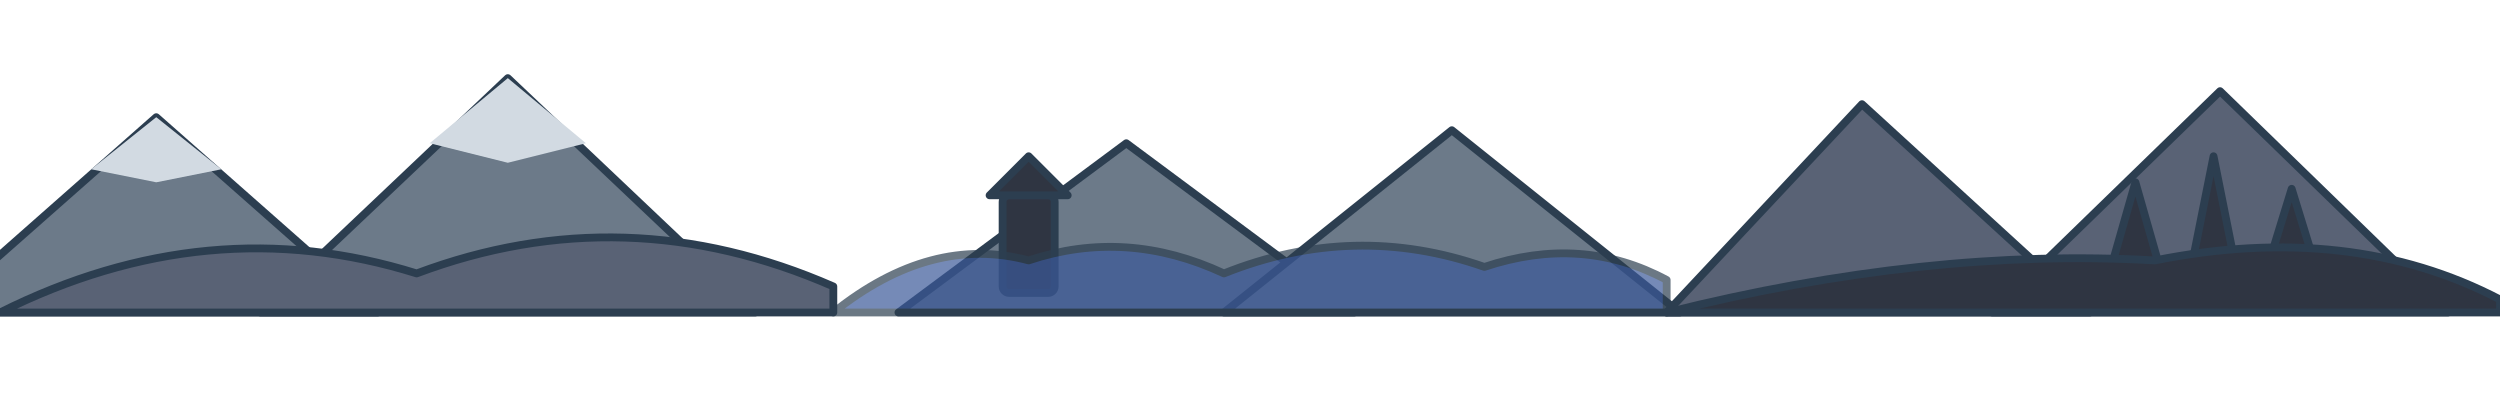
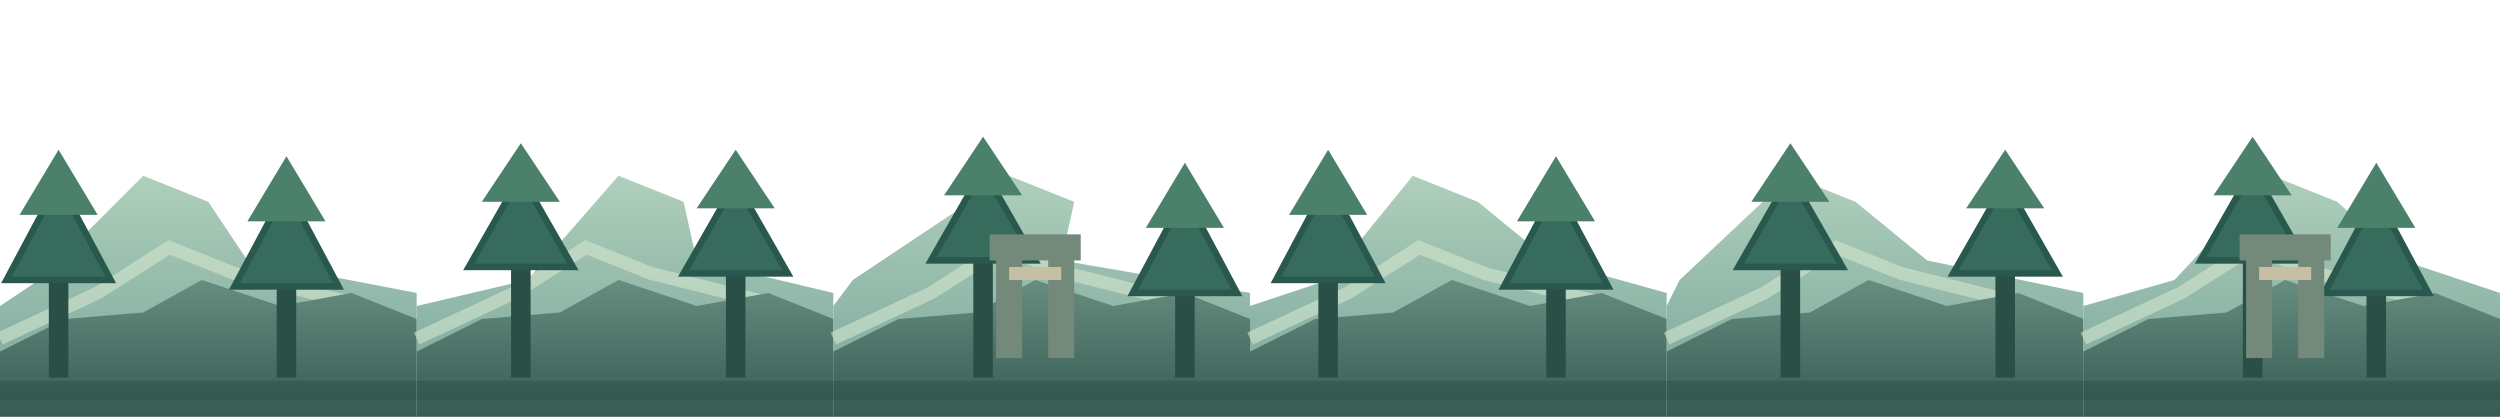
- <svg xmlns="http://www.w3.org/2000/svg" viewBox="0 0 384 64" width="384" height="64">
+ <svg xmlns="http://www.w3.org/2000/svg" width="384" height="64" viewBox="0 0 384 64">
  <defs>
-     <style>
-       .out-far { stroke: #2c3e50; stroke-width: 1.2; stroke-linejoin: round; }
-       .mountain-back { fill: #6c7a89; }
-       .mountain-mid { fill: #596275; }
-       .mountain-snow { fill: #d2dae2; }
-       .forest-far { fill: #3b5998; opacity: 0.7; }
-       .orc-tower { fill: #2f3542; }
-     </style>
+     <linearGradient id="mist" x1="0" y1="0" x2="0" y2="1">
+       <stop stop-color="#afcfbb" />
+       <stop offset="1" stop-color="#77a49a" />
+     </linearGradient>
+     <linearGradient id="ridge" x1="0" y1="0" x2="0" y2="1">
+       <stop stop-color="#678d80" />
+       <stop offset="1" stop-color="#355b53" />
+     </linearGradient>
  </defs>
-   <g id="far_01" class="out-far">
-     <polygon points="-10,48 24,18 58,48" class="mountain-back" />
-     <polygon points="24,18 34,26 24,28 14,26" class="mountain-snow" stroke="none" />
-     <polygon points="40,48 78,12 116,48" class="mountain-back" />
-     <polygon points="78,12 90,22 78,25 66,22" class="mountain-snow" stroke="none" />
-     <path d="M0 48 Q32 32 64 42 Q96 30 128 44 L128 48 L0 48 Z" class="mountain-mid" />
+   <g transform="translate(0 0)">
+     <path d="M0 64 V47 L6 43 L22 27 L32 31 L38 40 L64 45 V64Z" fill="url(#mist)" />
+     <path d="M0 52 L15 45 L26 38 L36 42 L56 47" fill="none" stroke="#d9e8cf" stroke-opacity=".55" stroke-width="2" />
+     <path d="M0 64 V54 L10 49 L22 48 L31 43 L43 47 L54 45 L64 49 V64Z" fill="url(#ridge)" />
+     <path d="M9 58 V39" stroke="#294f47" stroke-width="3" />
+     <path d="M1 43 L9 28 L17 43 Z" fill="#376c5d" stroke="#28584e" stroke-width="1" />
+     <path d="M3 33 L9 23 L15 33 Z" fill="#4b806a" />
+     <path d="M44 58 V41" stroke="#294f47" stroke-width="3" />
+     <path d="M36 44 L44 29 L52 44 Z" fill="#376c5d" stroke="#28584e" stroke-width="1" />
+     <path d="M38 34 L44 24 L50 34 Z" fill="#4b806a" />
+     <path d="M0 60 H64" stroke="#24483f" stroke-opacity=".35" stroke-width="3" />
  </g>
-   <g id="far_02" class="out-far" transform="translate(128, 0)">
-     <polygon points="10,48 45,22 80,48" class="mountain-back" />
-     <polygon points="60,48 95,20 130,48" class="mountain-back" />
-     <rect x="26" y="30" width="8" height="15" rx="1" class="orc-tower" />
-     <polygon points="24,30 30,24 36,30" class="orc-tower" />
-     <path d="M0 48 Q15 36 30 40 Q45 35 60 42 Q80 34 100 41 Q115 36 128 43 L128 48 L0 48 Z" class="forest-far" />
+   <g transform="translate(64 0)">
+     <path d="M0 64 V47 L17 43 L31 27 L41 31 L43 40 L64 45 V64Z" fill="url(#mist)" />
+     <path d="M0 52 L15 45 L26 38 L36 42 L56 47" fill="none" stroke="#d9e8cf" stroke-opacity=".55" stroke-width="2" />
+     <path d="M0 64 V54 L10 49 L22 48 L31 43 L43 47 L54 45 L64 49 V64Z" fill="url(#ridge)" />
+     <path d="M16 58 V36" stroke="#294f47" stroke-width="3" />
+     <path d="M8 41 L16 27 L24 41 Z" fill="#376c5d" stroke="#28584e" stroke-width="1" />
+     <path d="M10 31 L16 22 L22 31 Z" fill="#4b806a" />
+     <path d="M49 58 V38" stroke="#294f47" stroke-width="3" />
+     <path d="M41 42 L49 28 L57 42 Z" fill="#376c5d" stroke="#28584e" stroke-width="1" />
+     <path d="M43 32 L49 23 L55 32 Z" fill="#4b806a" />
+     <path d="M0 60 H64" stroke="#24483f" stroke-opacity=".35" stroke-width="3" />
  </g>
-   <g id="far_03" class="out-far" transform="translate(256, 0)">
-     <polygon points="0,48 30,16 65,48" class="mountain-mid" />
-     <polygon points="50,48 85,14 120,48" class="mountain-mid" />
-     <polygon points="68,42 72,28 76,42" class="orc-tower" />
-     <polygon points="80,44 84,24 88,44" class="orc-tower" />
-     <polygon points="92,42 96,29 100,42" class="orc-tower" />
-     <path d="M0 48 Q40 38 75 40 Q105 34 128 46 L128 48 L0 48 Z" class="orc-tower" />
+   <g transform="translate(128 0)">
+     <path d="M0 64 V47 L3 43 L27 27 L37 31 L35 40 L64 45 V64Z" fill="url(#mist)" />
+     <path d="M0 52 L15 45 L26 38 L36 42 L56 47" fill="none" stroke="#d9e8cf" stroke-opacity=".55" stroke-width="2" />
+     <path d="M0 64 V54 L10 49 L22 48 L31 43 L43 47 L54 45 L64 49 V64Z" fill="url(#ridge)" />
+     <path d="M23 58 V33" stroke="#294f47" stroke-width="3" />
+     <path d="M15 40 L23 26 L31 40 Z" fill="#376c5d" stroke="#28584e" stroke-width="1" />
+     <path d="M17 30 L23 21 L29 30 Z" fill="#4b806a" />
+     <path d="M54 58 V44" stroke="#294f47" stroke-width="3" />
+     <path d="M46 45 L54 30 L62 45 Z" fill="#376c5d" stroke="#28584e" stroke-width="1" />
+     <path d="M48 35 L54 25 L60 35 Z" fill="#4b806a" />
+     <path d="M27 55 V38 H35 V55 M24 38 H38" fill="none" stroke="#738979" stroke-width="4" />
+     <path d="M27 42 H35" stroke="#c6bfa3" stroke-width="2" />
+     <path d="M0 60 H64" stroke="#24483f" stroke-opacity=".35" stroke-width="3" />
+   </g>
+   <g transform="translate(192 0)">
+     <path d="M0 64 V47 L12 43 L25 27 L35 31 L46 40 L64 45 V64Z" fill="url(#mist)" />
+     <path d="M0 52 L15 45 L26 38 L36 42 L56 47" fill="none" stroke="#d9e8cf" stroke-opacity=".55" stroke-width="2" />
+     <path d="M0 64 V54 L10 49 L22 48 L31 43 L43 47 L54 45 L64 49 V64Z" fill="url(#ridge)" />
+     <path d="M12 58 V39" stroke="#294f47" stroke-width="3" />
+     <path d="M4 43 L12 28 L20 43 Z" fill="#376c5d" stroke="#28584e" stroke-width="1" />
+     <path d="M6 33 L12 23 L18 33 Z" fill="#4b806a" />
+     <path d="M47 58 V41" stroke="#294f47" stroke-width="3" />
+     <path d="M39 44 L47 29 L55 44 Z" fill="#376c5d" stroke="#28584e" stroke-width="1" />
+     <path d="M41 34 L47 24 L53 34 Z" fill="#4b806a" />
+     <path d="M0 60 H64" stroke="#24483f" stroke-opacity=".35" stroke-width="3" />
+   </g>
+   <g transform="translate(256 0)">
+     <path d="M0 64 V47 L2 43 L19 27 L29 31 L40 40 L64 45 V64Z" fill="url(#mist)" />
+     <path d="M0 52 L15 45 L26 38 L36 42 L56 47" fill="none" stroke="#d9e8cf" stroke-opacity=".55" stroke-width="2" />
+     <path d="M0 64 V54 L10 49 L22 48 L31 43 L43 47 L54 45 L64 49 V64Z" fill="url(#ridge)" />
+     <path d="M19 58 V36" stroke="#294f47" stroke-width="3" />
+     <path d="M11 41 L19 27 L27 41 Z" fill="#376c5d" stroke="#28584e" stroke-width="1" />
+     <path d="M13 31 L19 22 L25 31 Z" fill="#4b806a" />
+     <path d="M52 58 V38" stroke="#294f47" stroke-width="3" />
+     <path d="M44 42 L52 28 L60 42 Z" fill="#376c5d" stroke="#28584e" stroke-width="1" />
+     <path d="M46 32 L52 23 L58 32 Z" fill="#4b806a" />
+     <path d="M0 60 H64" stroke="#24483f" stroke-opacity=".35" stroke-width="3" />
+   </g>
+   <g transform="translate(320 0)">
+     <path d="M0 64 V47 L14 43 L29 27 L39 31 L49 40 L64 45 V64Z" fill="url(#mist)" />
+     <path d="M0 52 L15 45 L26 38 L36 42 L56 47" fill="none" stroke="#d9e8cf" stroke-opacity=".55" stroke-width="2" />
+     <path d="M0 64 V54 L10 49 L22 48 L31 43 L43 47 L54 45 L64 49 V64Z" fill="url(#ridge)" />
+     <path d="M26 58 V33" stroke="#294f47" stroke-width="3" />
+     <path d="M18 40 L26 26 L34 40 Z" fill="#376c5d" stroke="#28584e" stroke-width="1" />
+     <path d="M20 30 L26 21 L32 30 Z" fill="#4b806a" />
+     <path d="M45 58 V44" stroke="#294f47" stroke-width="3" />
+     <path d="M37 45 L45 30 L53 45 Z" fill="#376c5d" stroke="#28584e" stroke-width="1" />
+     <path d="M39 35 L45 25 L51 35 Z" fill="#4b806a" />
+     <path d="M27 55 V38 H35 V55 M24 38 H38" fill="none" stroke="#738979" stroke-width="4" />
+     <path d="M27 42 H35" stroke="#c6bfa3" stroke-width="2" />
+     <path d="M0 60 H64" stroke="#24483f" stroke-opacity=".35" stroke-width="3" />
  </g>
</svg>
